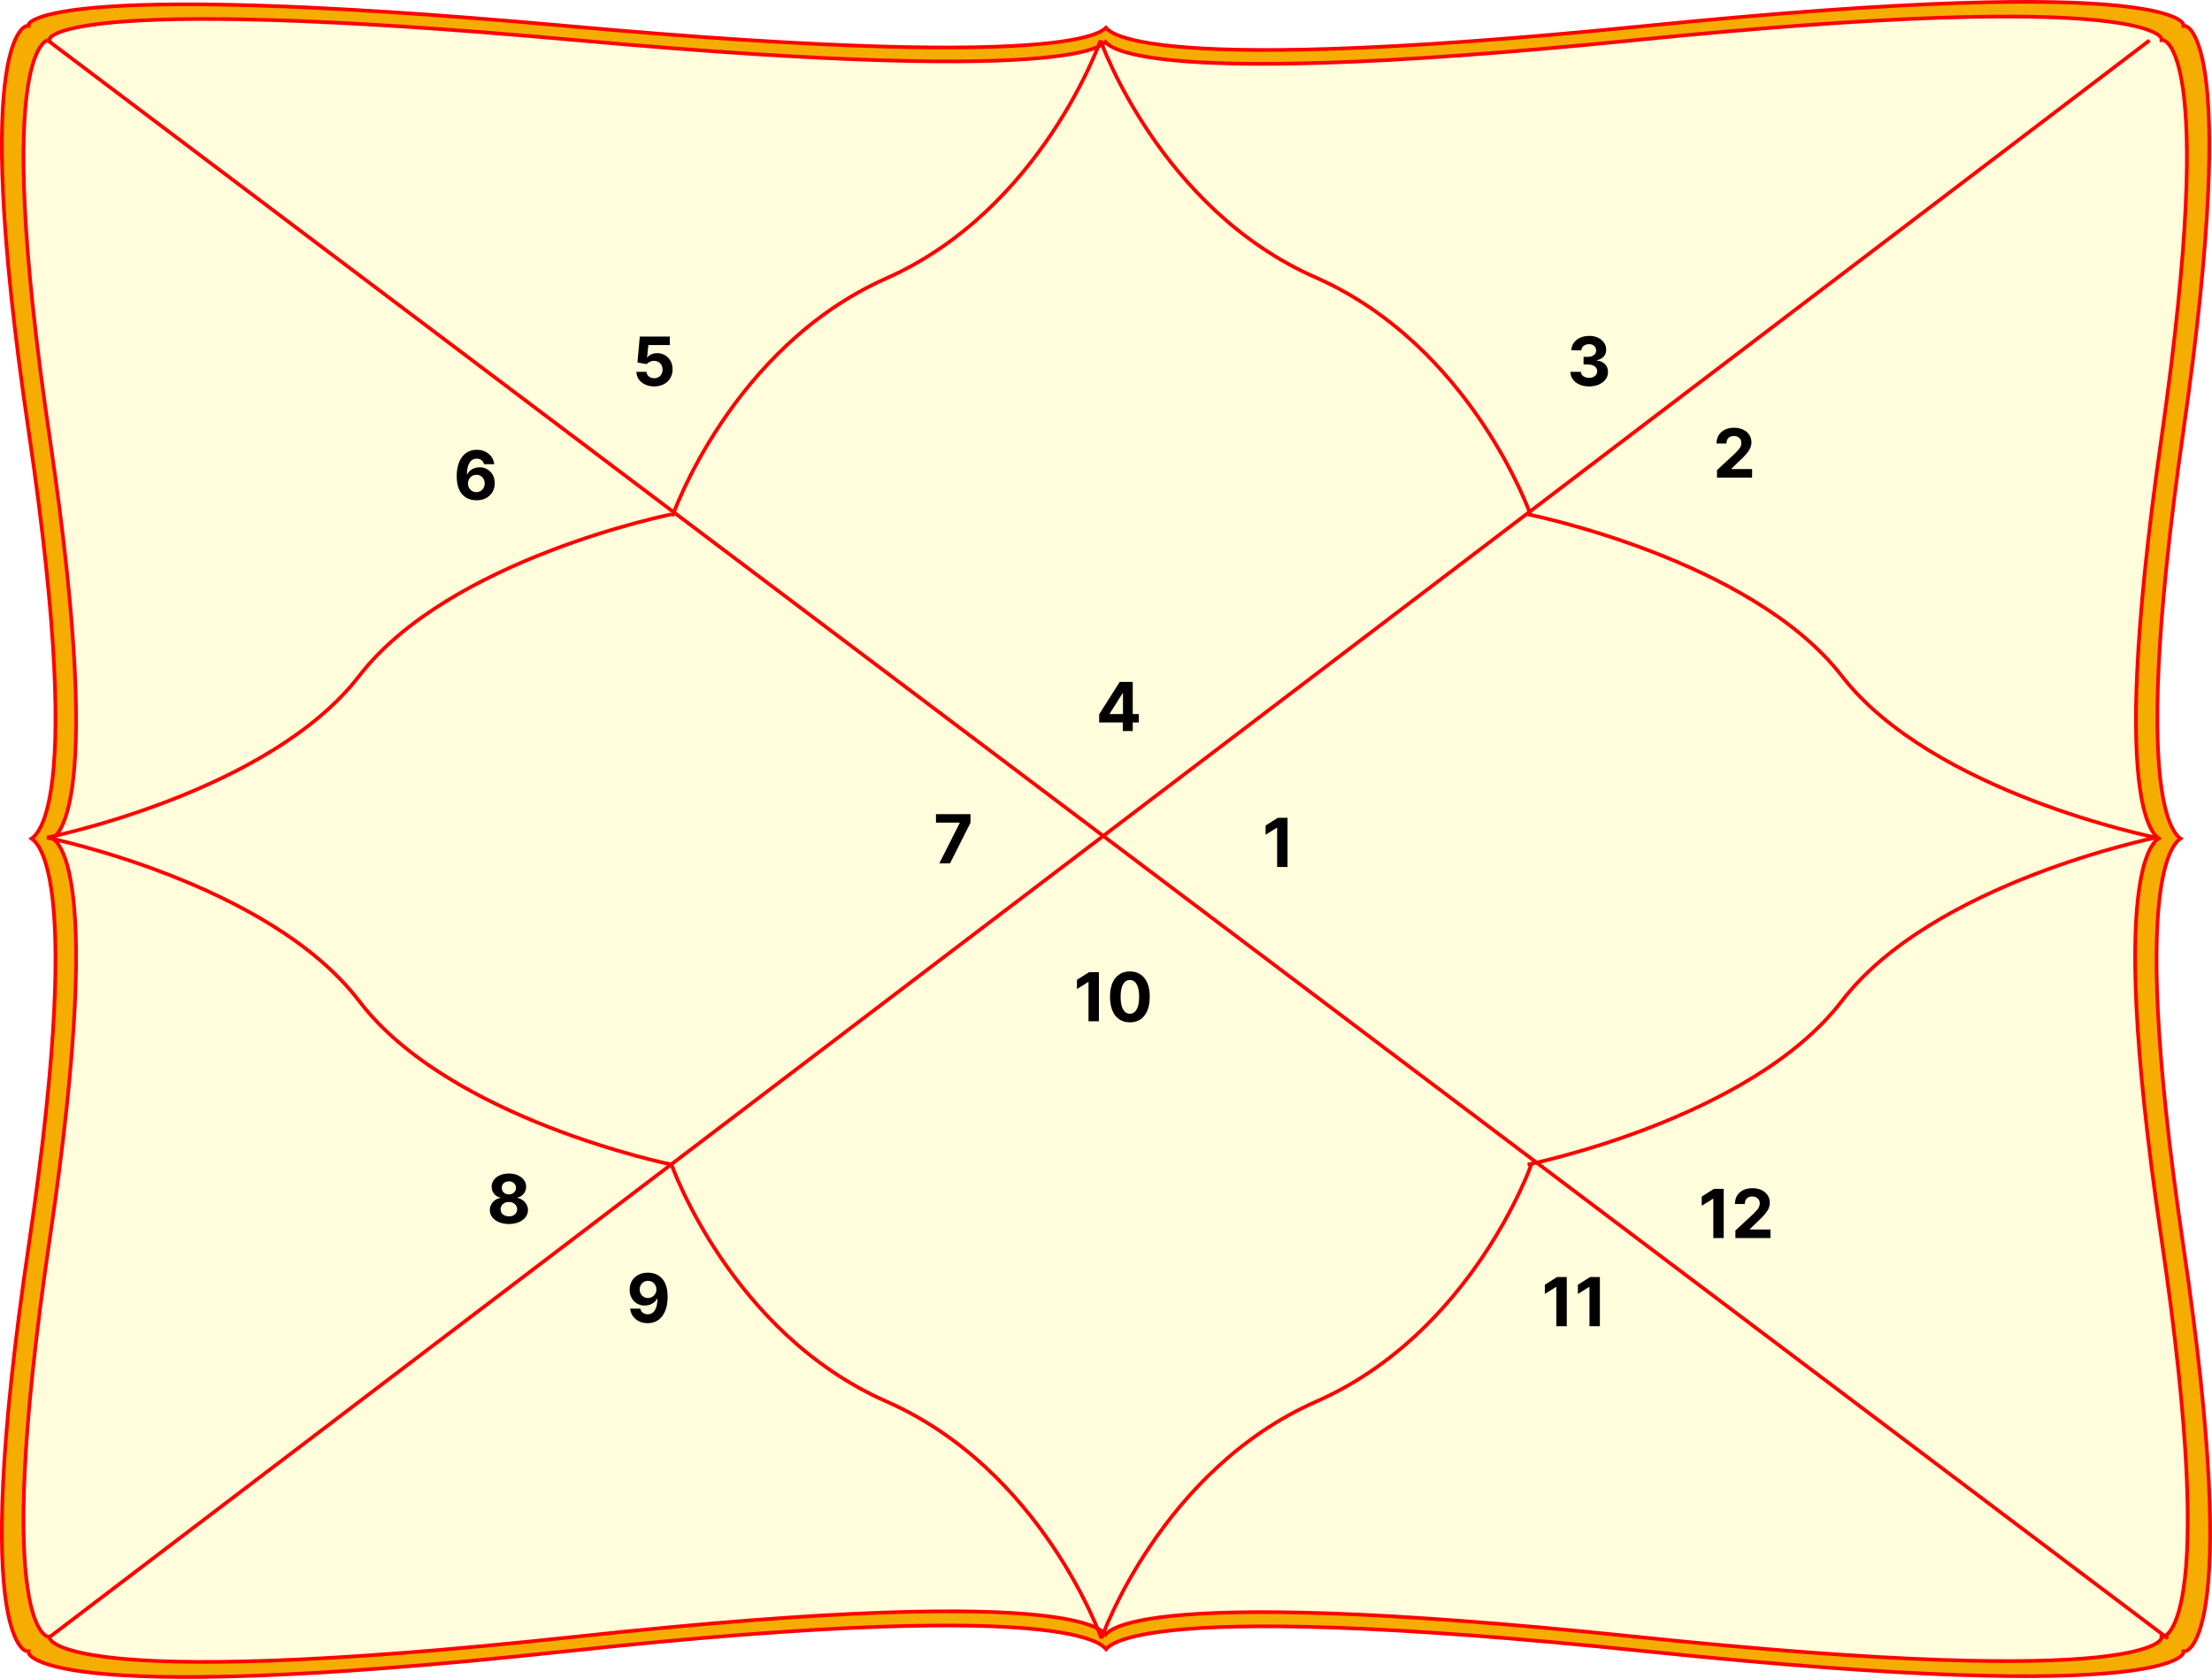
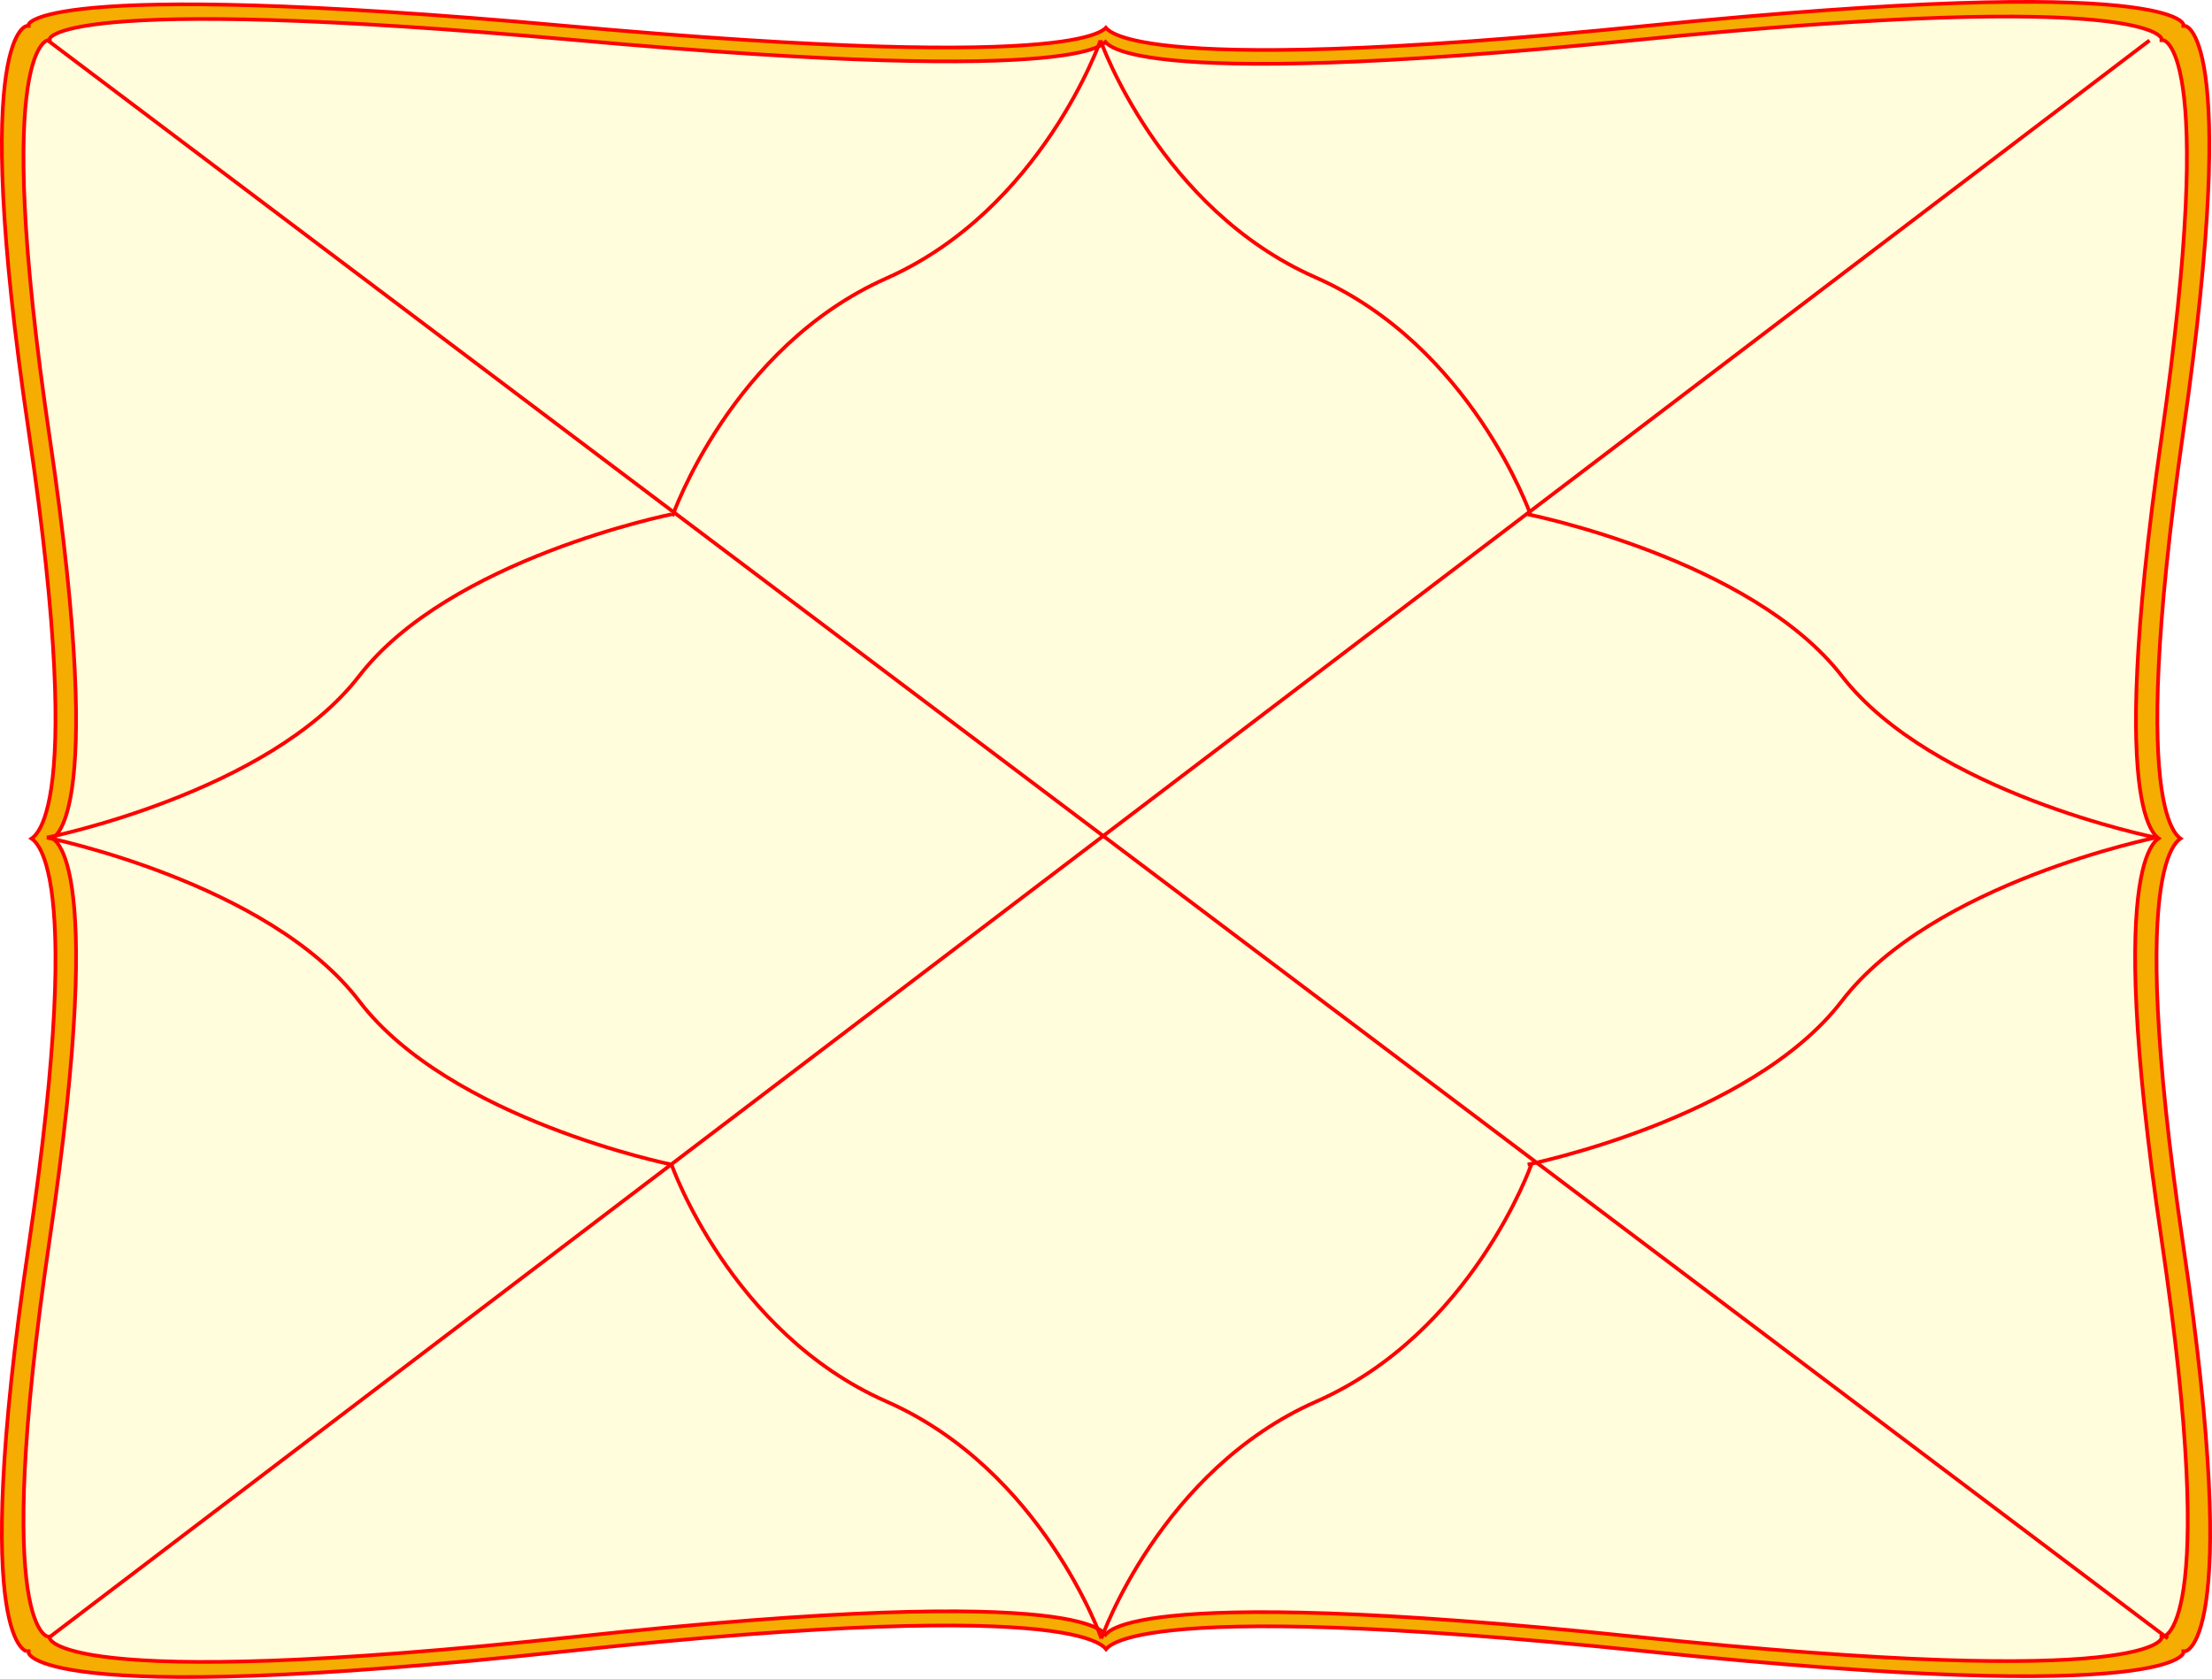
<svg xmlns="http://www.w3.org/2000/svg" width="602" height="457" viewBox="0 0 602 457" fill="none">
  <path d="M594.688 449.486H594.198V449.959C594.197 449.966 594.194 449.979 594.188 449.997C594.17 450.052 594.124 450.162 594.01 450.315C593.781 450.625 593.275 451.118 592.174 451.69C589.963 452.84 585.448 454.264 576.291 455.216C557.989 457.119 521.318 457.124 447.901 449.489C374.47 441.853 337.715 441.848 319.306 443.763C310.107 444.719 305.443 446.159 303.065 447.396C302.003 447.948 301.377 448.469 301.01 448.905C300.645 448.452 300.02 447.906 298.943 447.327C296.564 446.049 291.899 444.561 282.698 443.572C264.287 441.594 227.531 441.598 154.099 449.489C80.682 457.378 44.014 457.374 25.713 455.407C16.558 454.423 12.045 452.953 9.835 451.766C8.734 451.174 8.227 450.665 7.997 450.343C7.882 450.183 7.835 450.067 7.815 450.007C7.808 449.982 7.805 449.966 7.804 449.959V449.486H7.313C7.316 449.486 7.318 449.487 7.318 449.487L7.312 449.486C7.3 449.485 7.274 449.481 7.236 449.473C7.16 449.455 7.03 449.415 6.859 449.326C6.519 449.149 5.997 448.77 5.395 447.957C4.181 446.32 2.657 442.948 1.636 436.056C-0.407 422.274 -0.417 394.62 7.798 339.202C16.016 283.763 16.025 255.988 13.96 242.055C12.928 235.09 11.371 231.532 10.017 229.705C9.499 229.007 9.008 228.558 8.585 228.271C9.008 227.983 9.499 227.534 10.017 226.836C11.371 225.009 12.929 221.451 13.961 214.486C16.026 200.553 16.016 172.778 7.798 117.339C-0.417 61.921 -0.407 34.267 1.636 20.485C2.657 13.593 4.181 10.221 5.395 8.584C5.997 7.771 6.519 7.392 6.859 7.215C7.03 7.126 7.16 7.086 7.236 7.068L7.312 7.055H7.804V6.596C7.805 6.593 7.806 6.591 7.807 6.588C7.82 6.553 7.861 6.466 7.971 6.337C8.194 6.076 8.697 5.649 9.804 5.151C12.022 4.153 16.544 2.919 25.704 2.094C44.014 0.445 80.69 0.443 154.107 7.053C227.538 13.664 264.287 13.668 282.689 12.011C291.885 11.183 296.541 9.937 298.912 8.869C299.971 8.393 300.597 7.941 300.969 7.558C301.33 7.992 301.962 8.518 303.071 9.075C305.448 10.268 310.109 11.658 319.308 12.582C337.716 14.431 374.469 14.426 447.899 7.052C521.317 -0.321 557.989 -0.317 576.293 1.521C585.451 2.441 589.967 3.817 592.18 4.928C593.282 5.481 593.787 5.957 594.015 6.254C594.127 6.401 594.172 6.505 594.189 6.555C594.194 6.567 594.197 6.577 594.198 6.583V7.055H594.688L594.757 7.067C594.828 7.085 594.951 7.124 595.115 7.212C595.442 7.387 595.946 7.764 596.53 8.578C597.706 10.216 599.182 13.588 600.172 20.482C602.151 34.266 602.16 61.923 594.204 117.342C586.245 172.781 586.235 200.553 588.235 214.484C589.235 221.447 590.744 225.004 592.055 226.83C592.552 227.523 593.024 227.971 593.433 228.26C593.007 228.547 592.51 228.998 591.986 229.705C590.633 231.532 589.076 235.09 588.044 242.055C585.979 255.988 585.989 283.763 594.204 339.202C602.416 394.62 602.406 422.274 600.364 436.056C599.343 442.948 597.821 446.32 596.607 447.957C596.005 448.771 595.483 449.149 595.143 449.326C594.972 449.415 594.842 449.455 594.766 449.473C594.728 449.482 594.702 449.485 594.69 449.486L594.684 449.487L594.688 449.486Z" fill="#F6AD02" stroke="#FF0000" />
  <path d="M444.863 10.935C516.817 3.694 552.756 3.698 570.694 5.504C579.669 6.407 584.095 7.757 586.262 8.848C587.341 9.391 587.835 9.857 588.057 10.148C588.166 10.291 588.21 10.392 588.227 10.44C588.23 10.452 588.233 10.461 588.234 10.467V10.938H588.718C588.716 10.937 588.718 10.938 588.723 10.938C588.732 10.94 588.755 10.942 588.789 10.95C588.858 10.967 588.978 11.005 589.138 11.091C589.456 11.262 589.949 11.632 590.521 12.431C591.672 14.038 593.119 17.349 594.089 24.12C596.028 37.658 596.037 64.823 588.24 119.258C580.44 173.713 580.43 200.994 582.391 214.679C583.37 221.518 584.849 225.013 586.135 226.809C586.618 227.484 587.078 227.923 587.478 228.208C587.061 228.491 586.578 228.934 586.068 229.623C584.74 231.419 583.214 234.915 582.202 241.757C580.178 255.444 580.188 282.727 588.24 337.183C596.289 391.617 596.28 418.78 594.278 432.315C593.277 439.085 591.784 442.394 590.597 444.001C590.006 444.8 589.496 445.171 589.164 445.344C588.997 445.43 588.872 445.469 588.798 445.486C588.761 445.495 588.737 445.499 588.726 445.5H588.234V445.972C588.233 445.979 588.23 445.991 588.225 446.008C588.207 446.061 588.163 446.168 588.052 446.318C587.828 446.621 587.334 447.104 586.255 447.666C584.09 448.794 579.666 450.193 570.692 451.128C552.756 452.997 516.818 453.002 444.865 445.503C372.897 438.002 336.874 437.997 318.83 439.878C309.814 440.818 305.241 442.232 302.909 443.447C301.876 443.986 301.264 444.495 300.901 444.923C300.542 444.478 299.929 443.945 298.88 443.38C296.546 442.123 291.972 440.662 282.955 439.69C264.909 437.747 228.885 437.752 156.917 445.503C84.965 453.252 49.028 453.247 31.093 451.315C22.12 450.349 17.698 448.904 15.534 447.739C14.457 447.159 13.961 446.659 13.736 446.345C13.625 446.188 13.578 446.076 13.56 446.018C13.553 445.997 13.55 445.982 13.549 445.975V445.5H13.058C13.047 445.499 13.022 445.495 12.985 445.486C12.911 445.469 12.786 445.43 12.619 445.344C12.287 445.171 11.776 444.8 11.185 444.001C9.998 442.394 8.505 439.085 7.504 432.315C5.502 418.78 5.492 391.618 13.543 337.183C21.597 282.727 21.607 255.444 19.583 241.757C18.571 234.916 17.044 231.419 15.716 229.623C15.212 228.942 14.734 228.502 14.321 228.219C14.734 227.935 15.212 227.495 15.716 226.814C17.044 225.018 18.571 221.522 19.583 214.681C21.607 200.993 21.597 173.711 13.543 119.256C5.492 64.821 5.502 37.657 7.504 24.122C8.505 17.353 9.998 14.043 11.185 12.437C11.776 11.638 12.287 11.268 12.619 11.095C12.786 11.008 12.911 10.968 12.985 10.951C13.022 10.943 13.046 10.94 13.058 10.938C13.062 10.938 13.065 10.938 13.065 10.938H13.549V10.479C13.549 10.477 13.55 10.475 13.551 10.474C13.564 10.44 13.603 10.355 13.71 10.229C13.927 9.974 14.419 9.556 15.503 9.067C17.675 8.087 22.106 6.876 31.084 6.065C49.028 4.446 84.971 4.443 156.925 10.935C228.892 17.43 264.909 17.433 282.946 15.806C291.959 14.992 296.523 13.769 298.849 12.72C299.88 12.255 300.493 11.813 300.859 11.438C301.216 11.864 301.836 12.378 302.916 12.922C305.247 14.095 309.817 15.46 318.832 16.367C336.874 18.183 372.896 18.179 444.863 10.935Z" fill="#FFFDDB" stroke="#FF0000" />
  <path d="M13 11L590 446" stroke="#FF0000" />
  <path d="M585 11L13 446" stroke="#FF0000" />
  <path d="M183.001 140.5C183.001 140.5 199.002 94.5 241.251 75.75C283.5 57 299.501 11 299.501 11" stroke="#FF0000" />
  <path d="M415.751 140C415.751 140 476.492 152.087 501.251 184C526.01 215.913 586.751 228 586.751 228" stroke="#FF0000" />
  <path d="M182.751 317C182.751 317 198.821 362.822 241.251 381.5C283.681 400.178 299.751 446 299.751 446" stroke="#FF0000" />
  <path d="M182.751 140C182.751 140 122.365 152.087 97.751 184C73.137 215.913 12.751 228 12.751 228" stroke="#FF0000" />
  <path d="M416.501 140C416.501 140 400.431 94.178 358.001 75.5C315.571 56.822 299.501 11 299.501 11" stroke="#FF0000" />
  <path d="M415.751 317C415.751 317 476.492 304.776 501.251 272.5C526.01 240.224 586.751 228 586.751 228" stroke="#FF0000" />
  <path d="M416.751 317C416.751 317 400.681 362.822 358.251 381.5C315.821 400.178 299.751 446 299.751 446" stroke="#FF0000" />
  <path d="M182.751 317C182.751 317 122.365 304.776 97.751 272.5C73.137 240.224 12.751 228 12.751 228" stroke="#FF0000" />
-   <path d="M299.071 264.618V278H296.242V267.304H296.164L293.099 269.225V266.716L296.412 264.618H299.071ZM307.499 278.294C306.375 278.29 305.408 278.013 304.598 277.464C303.792 276.915 303.171 276.12 302.735 275.079C302.304 274.038 302.091 272.786 302.095 271.322C302.095 269.863 302.311 268.619 302.742 267.591C303.178 266.563 303.798 265.781 304.604 265.245C305.414 264.705 306.379 264.435 307.499 264.435C308.618 264.435 309.581 264.705 310.387 265.245C311.197 265.786 311.82 266.57 312.256 267.598C312.691 268.621 312.907 269.863 312.902 271.322C312.902 272.79 312.685 274.045 312.249 275.086C311.818 276.127 311.199 276.922 310.393 277.471C309.587 278.02 308.623 278.294 307.499 278.294ZM307.499 275.948C308.265 275.948 308.877 275.563 309.335 274.792C309.792 274.021 310.019 272.864 310.014 271.322C310.014 270.307 309.91 269.462 309.701 268.787C309.496 268.112 309.204 267.604 308.825 267.264C308.451 266.925 308.008 266.755 307.499 266.755C306.736 266.755 306.127 267.136 305.669 267.898C305.212 268.661 304.981 269.802 304.977 271.322C304.977 272.35 305.079 273.208 305.284 273.897C305.493 274.58 305.787 275.095 306.166 275.439C306.545 275.778 306.989 275.948 307.499 275.948Z" fill="black" />
-   <path d="M350.405 222.618V236H347.576V225.304H347.498L344.433 227.225V224.716L347.746 222.618H350.405Z" fill="black" />
-   <path d="M299.147 196.648V194.42L304.734 185.618H306.655V188.702H305.518L301.996 194.276V194.38H309.935V196.648H299.147ZM305.57 199V195.968L305.622 194.982V185.618H308.275V199H305.57Z" fill="black" />
-   <path d="M255.642 235L261.19 224.023V223.931H254.728V221.618H264.117V223.964L258.563 235H255.642Z" fill="black" />
-   <path d="M469.11 323.618V337H466.281V326.304H466.203L463.138 328.225V325.716L466.451 323.618H469.11ZM472.291 337V334.961L477.054 330.551C477.459 330.159 477.799 329.806 478.074 329.492C478.352 329.179 478.564 328.872 478.707 328.571C478.851 328.266 478.923 327.937 478.923 327.584C478.923 327.192 478.834 326.855 478.655 326.572C478.477 326.284 478.233 326.064 477.923 325.912C477.614 325.755 477.263 325.676 476.871 325.676C476.462 325.676 476.105 325.759 475.8 325.925C475.495 326.09 475.26 326.328 475.094 326.637C474.929 326.946 474.846 327.314 474.846 327.741H472.16C472.16 326.866 472.358 326.105 472.755 325.461C473.151 324.816 473.707 324.317 474.421 323.964C475.135 323.612 475.959 323.435 476.891 323.435C477.849 323.435 478.683 323.605 479.393 323.945C480.108 324.28 480.663 324.746 481.06 325.343C481.456 325.94 481.654 326.624 481.654 327.395C481.654 327.9 481.554 328.399 481.354 328.891C481.158 329.383 480.807 329.93 480.302 330.531C479.796 331.128 479.084 331.845 478.165 332.681L476.211 334.595V334.687H481.831V337H472.291Z" fill="black" />
-   <path d="M426.404 347.618V361H423.575V350.304H423.497L420.432 352.225V349.716L423.745 347.618H426.404ZM435.407 347.618V361H432.577V350.304H432.499L429.434 352.225V349.716L432.747 347.618H435.407Z" fill="black" />
-   <path d="M138.494 333.183C137.488 333.183 136.593 333.02 135.809 332.693C135.029 332.362 134.417 331.911 133.973 331.34C133.528 330.77 133.306 330.123 133.306 329.4C133.306 328.842 133.433 328.33 133.685 327.864C133.942 327.394 134.291 327.004 134.731 326.695C135.171 326.381 135.663 326.181 136.207 326.093V326.002C135.493 325.858 134.914 325.512 134.469 324.963C134.025 324.41 133.803 323.767 133.803 323.036C133.803 322.343 134.005 321.727 134.41 321.186C134.816 320.642 135.371 320.215 136.077 319.906C136.787 319.592 137.593 319.435 138.494 319.435C139.396 319.435 140.2 319.592 140.905 319.906C141.615 320.219 142.173 320.648 142.578 321.193C142.983 321.733 143.188 322.347 143.192 323.036C143.188 323.772 142.961 324.414 142.513 324.963C142.064 325.512 141.489 325.858 140.788 326.002V326.093C141.324 326.181 141.809 326.381 142.245 326.695C142.685 327.004 143.033 327.394 143.29 327.864C143.552 328.33 143.685 328.842 143.689 329.4C143.685 330.123 143.46 330.77 143.016 331.34C142.572 331.911 141.957 332.362 141.173 332.693C140.394 333.02 139.501 333.183 138.494 333.183ZM138.494 331.105C138.943 331.105 139.335 331.025 139.67 330.863C140.006 330.698 140.267 330.471 140.455 330.184C140.646 329.892 140.742 329.557 140.742 329.178C140.742 328.79 140.644 328.448 140.448 328.152C140.252 327.851 139.986 327.616 139.651 327.446C139.315 327.272 138.93 327.185 138.494 327.185C138.063 327.185 137.678 327.272 137.338 327.446C136.998 327.616 136.73 327.851 136.534 328.152C136.342 328.448 136.247 328.79 136.247 329.178C136.247 329.557 136.34 329.892 136.528 330.184C136.715 330.471 136.978 330.698 137.318 330.863C137.658 331.025 138.05 331.105 138.494 331.105ZM138.494 325.126C138.869 325.126 139.202 325.05 139.494 324.898C139.786 324.745 140.015 324.534 140.18 324.264C140.346 323.994 140.428 323.682 140.428 323.33C140.428 322.981 140.346 322.676 140.18 322.415C140.015 322.149 139.788 321.942 139.501 321.794C139.213 321.642 138.878 321.565 138.494 321.565C138.115 321.565 137.78 321.642 137.488 321.794C137.196 321.942 136.967 322.149 136.802 322.415C136.641 322.676 136.56 322.981 136.56 323.33C136.56 323.682 136.643 323.994 136.808 324.264C136.974 324.534 137.203 324.745 137.495 324.898C137.786 325.05 138.12 325.126 138.494 325.126Z" fill="black" />
-   <path d="M176.353 346.435C177.041 346.435 177.703 346.551 178.339 346.782C178.98 347.012 179.55 347.38 180.051 347.886C180.557 348.391 180.955 349.062 181.247 349.898C181.543 350.73 181.694 351.752 181.698 352.963C181.698 354.1 181.569 355.115 181.312 356.008C181.06 356.896 180.696 357.652 180.221 358.275C179.746 358.898 179.174 359.373 178.503 359.699C177.832 360.022 177.083 360.183 176.255 360.183C175.362 360.183 174.574 360.011 173.89 359.667C173.206 359.318 172.655 358.846 172.237 358.249C171.823 357.648 171.572 356.973 171.485 356.223H174.275C174.384 356.711 174.613 357.09 174.961 357.36C175.31 357.626 175.741 357.759 176.255 357.759C177.126 357.759 177.788 357.38 178.241 356.622C178.694 355.86 178.923 354.816 178.927 353.492H178.836C178.636 353.884 178.365 354.222 178.026 354.505C177.686 354.784 177.296 354.999 176.856 355.152C176.421 355.304 175.957 355.38 175.464 355.38C174.676 355.38 173.972 355.195 173.354 354.825C172.735 354.455 172.247 353.945 171.89 353.296C171.533 352.647 171.354 351.906 171.354 351.074C171.35 350.177 171.557 349.378 171.975 348.676C172.393 347.975 172.977 347.426 173.726 347.03C174.48 346.629 175.355 346.431 176.353 346.435ZM176.373 348.657C175.933 348.657 175.541 348.761 175.196 348.97C174.857 349.18 174.587 349.461 174.386 349.813C174.19 350.166 174.094 350.56 174.099 350.996C174.099 351.436 174.195 351.832 174.386 352.185C174.582 352.534 174.848 352.812 175.183 353.022C175.523 353.226 175.911 353.329 176.346 353.329C176.673 353.329 176.976 353.268 177.255 353.146C177.533 353.024 177.775 352.856 177.98 352.643C178.189 352.425 178.352 352.174 178.47 351.891C178.588 351.608 178.646 351.307 178.646 350.989C178.642 350.567 178.542 350.179 178.346 349.826C178.15 349.474 177.88 349.19 177.536 348.977C177.192 348.764 176.804 348.657 176.373 348.657Z" fill="black" />
-   <path d="M129.647 136.183C128.959 136.179 128.294 136.063 127.654 135.837C127.018 135.61 126.447 135.242 125.942 134.732C125.437 134.223 125.036 133.548 124.74 132.707C124.448 131.866 124.302 130.834 124.302 129.61C124.306 128.486 124.435 127.482 124.688 126.597C124.945 125.709 125.311 124.955 125.785 124.337C126.265 123.718 126.837 123.248 127.504 122.925C128.17 122.599 128.917 122.435 129.745 122.435C130.638 122.435 131.426 122.609 132.11 122.958C132.794 123.302 133.343 123.77 133.757 124.363C134.175 124.955 134.428 125.62 134.515 126.356H131.725C131.616 125.89 131.387 125.524 131.039 125.258C130.69 124.992 130.259 124.859 129.745 124.859C128.874 124.859 128.212 125.238 127.759 125.996C127.31 126.754 127.081 127.784 127.073 129.087H127.164C127.364 128.691 127.635 128.353 127.974 128.074C128.318 127.791 128.708 127.575 129.144 127.427C129.584 127.275 130.048 127.199 130.536 127.199C131.328 127.199 132.034 127.386 132.653 127.761C133.271 128.131 133.759 128.64 134.116 129.289C134.474 129.939 134.652 130.681 134.652 131.518C134.652 132.424 134.441 133.23 134.018 133.935C133.6 134.641 133.014 135.194 132.261 135.595C131.511 135.991 130.64 136.187 129.647 136.183ZM129.634 133.961C130.07 133.961 130.459 133.857 130.804 133.648C131.148 133.439 131.418 133.155 131.614 132.798C131.81 132.441 131.908 132.04 131.908 131.596C131.908 131.152 131.81 130.753 131.614 130.4C131.422 130.047 131.156 129.766 130.817 129.557C130.477 129.348 130.089 129.244 129.654 129.244C129.327 129.244 129.024 129.305 128.745 129.427C128.471 129.549 128.229 129.719 128.02 129.936C127.815 130.154 127.654 130.407 127.537 130.694C127.419 130.977 127.36 131.28 127.36 131.603C127.36 132.034 127.458 132.428 127.654 132.785C127.854 133.142 128.125 133.428 128.464 133.641C128.808 133.855 129.198 133.961 129.634 133.961Z" fill="black" />
-   <path d="M178.042 105.183C177.119 105.183 176.296 105.013 175.573 104.673C174.854 104.334 174.283 103.865 173.861 103.268C173.438 102.672 173.218 101.988 173.201 101.217H175.945C175.976 101.735 176.193 102.155 176.598 102.478C177.004 102.8 177.485 102.961 178.042 102.961C178.487 102.961 178.879 102.863 179.219 102.667C179.563 102.467 179.831 102.19 180.022 101.838C180.218 101.48 180.316 101.071 180.316 100.609C180.316 100.139 180.216 99.725 180.016 99.368C179.82 99.01 179.547 98.732 179.199 98.531C178.851 98.331 178.452 98.228 178.003 98.224C177.611 98.224 177.23 98.305 176.86 98.466C176.494 98.627 176.209 98.847 176.004 99.126L173.488 98.675L174.122 91.618H182.303V93.931H176.455L176.108 97.283H176.187C176.422 96.952 176.777 96.678 177.252 96.46C177.727 96.242 178.258 96.133 178.846 96.133C179.652 96.133 180.371 96.323 181.002 96.702C181.634 97.081 182.133 97.601 182.499 98.263C182.865 98.921 183.045 99.679 183.041 100.537C183.045 101.439 182.836 102.24 182.414 102.942C181.996 103.639 181.41 104.188 180.656 104.588C179.907 104.985 179.036 105.183 178.042 105.183Z" fill="black" />
-   <path d="M432.467 105.183C431.491 105.183 430.622 105.015 429.859 104.68C429.101 104.34 428.502 103.874 428.063 103.282C427.627 102.685 427.403 101.996 427.39 101.217H430.238C430.256 101.543 430.363 101.831 430.559 102.079C430.759 102.323 431.025 102.513 431.356 102.648C431.687 102.783 432.059 102.85 432.473 102.85C432.904 102.85 433.285 102.774 433.617 102.622C433.948 102.469 434.207 102.258 434.394 101.988C434.581 101.718 434.675 101.406 434.675 101.053C434.675 100.696 434.575 100.38 434.374 100.106C434.178 99.827 433.895 99.609 433.525 99.453C433.159 99.296 432.724 99.217 432.218 99.217H430.97V97.139H432.218C432.645 97.139 433.022 97.065 433.349 96.917C433.68 96.769 433.937 96.564 434.12 96.303C434.303 96.037 434.394 95.728 434.394 95.375C434.394 95.04 434.313 94.746 434.152 94.493C433.995 94.236 433.773 94.036 433.486 93.892C433.203 93.748 432.872 93.676 432.493 93.676C432.109 93.676 431.759 93.746 431.441 93.885C431.123 94.02 430.868 94.214 430.676 94.467C430.485 94.72 430.382 95.016 430.369 95.356H427.657C427.67 94.585 427.89 93.905 428.317 93.317C428.744 92.729 429.319 92.269 430.042 91.938C430.77 91.603 431.591 91.435 432.506 91.435C433.429 91.435 434.237 91.603 434.93 91.938C435.622 92.274 436.16 92.727 436.544 93.297C436.931 93.864 437.123 94.5 437.119 95.205C437.123 95.955 436.89 96.58 436.42 97.081C435.954 97.582 435.346 97.9 434.597 98.035V98.139C435.581 98.266 436.33 98.608 436.844 99.165C437.363 99.718 437.62 100.411 437.615 101.243C437.62 102.005 437.4 102.683 436.955 103.275C436.515 103.867 435.908 104.334 435.132 104.673C434.357 105.013 433.468 105.183 432.467 105.183Z" fill="black" />
-   <path d="M467.29 130V127.961L472.053 123.551C472.458 123.159 472.798 122.806 473.072 122.492C473.351 122.179 473.562 121.872 473.706 121.571C473.85 121.266 473.922 120.937 473.922 120.584C473.922 120.192 473.833 119.855 473.654 119.572C473.475 119.284 473.231 119.064 472.922 118.912C472.613 118.755 472.262 118.676 471.87 118.676C471.461 118.676 471.103 118.759 470.799 118.925C470.494 119.09 470.258 119.328 470.093 119.637C469.927 119.946 469.845 120.314 469.845 120.741H467.159C467.159 119.866 467.357 119.105 467.754 118.461C468.15 117.816 468.705 117.317 469.42 116.964C470.134 116.612 470.958 116.435 471.89 116.435C472.848 116.435 473.682 116.605 474.392 116.945C475.107 117.28 475.662 117.746 476.058 118.343C476.455 118.94 476.653 119.624 476.653 120.395C476.653 120.9 476.553 121.399 476.353 121.891C476.156 122.383 475.806 122.93 475.301 123.531C474.795 124.128 474.083 124.845 473.164 125.681L471.21 127.595V127.687H476.83V130H467.29Z" fill="black" />
</svg>
